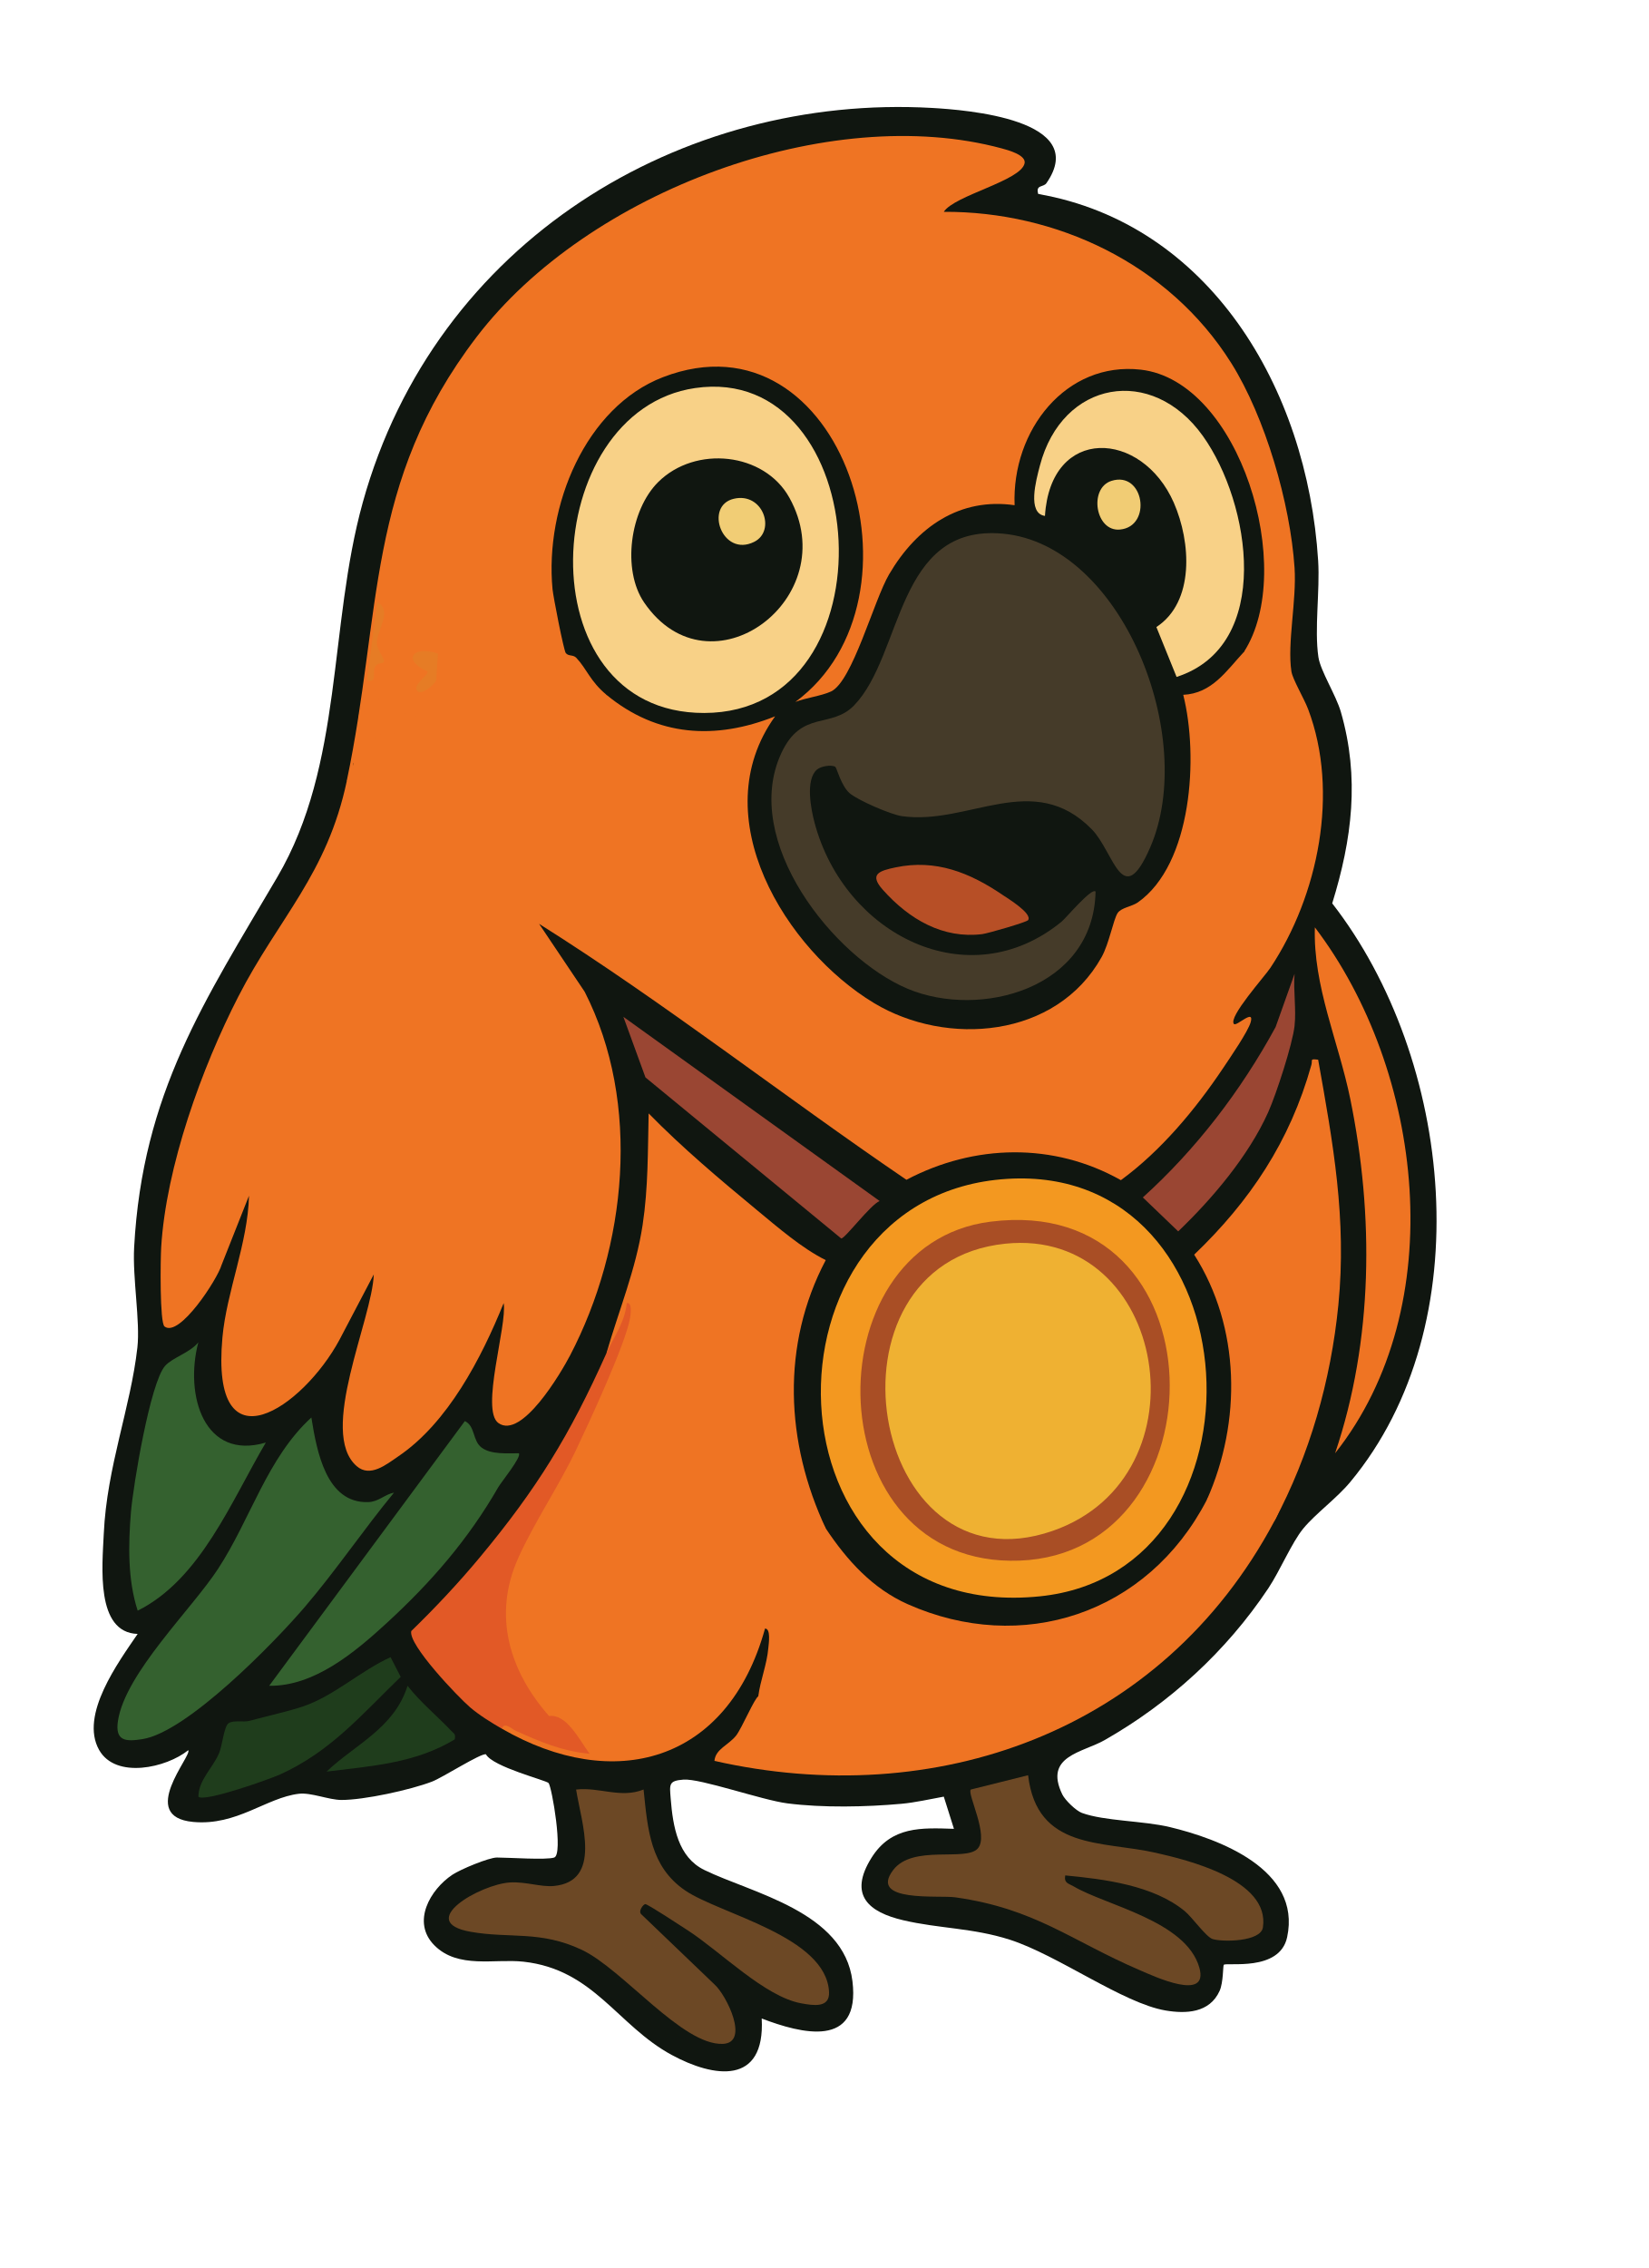
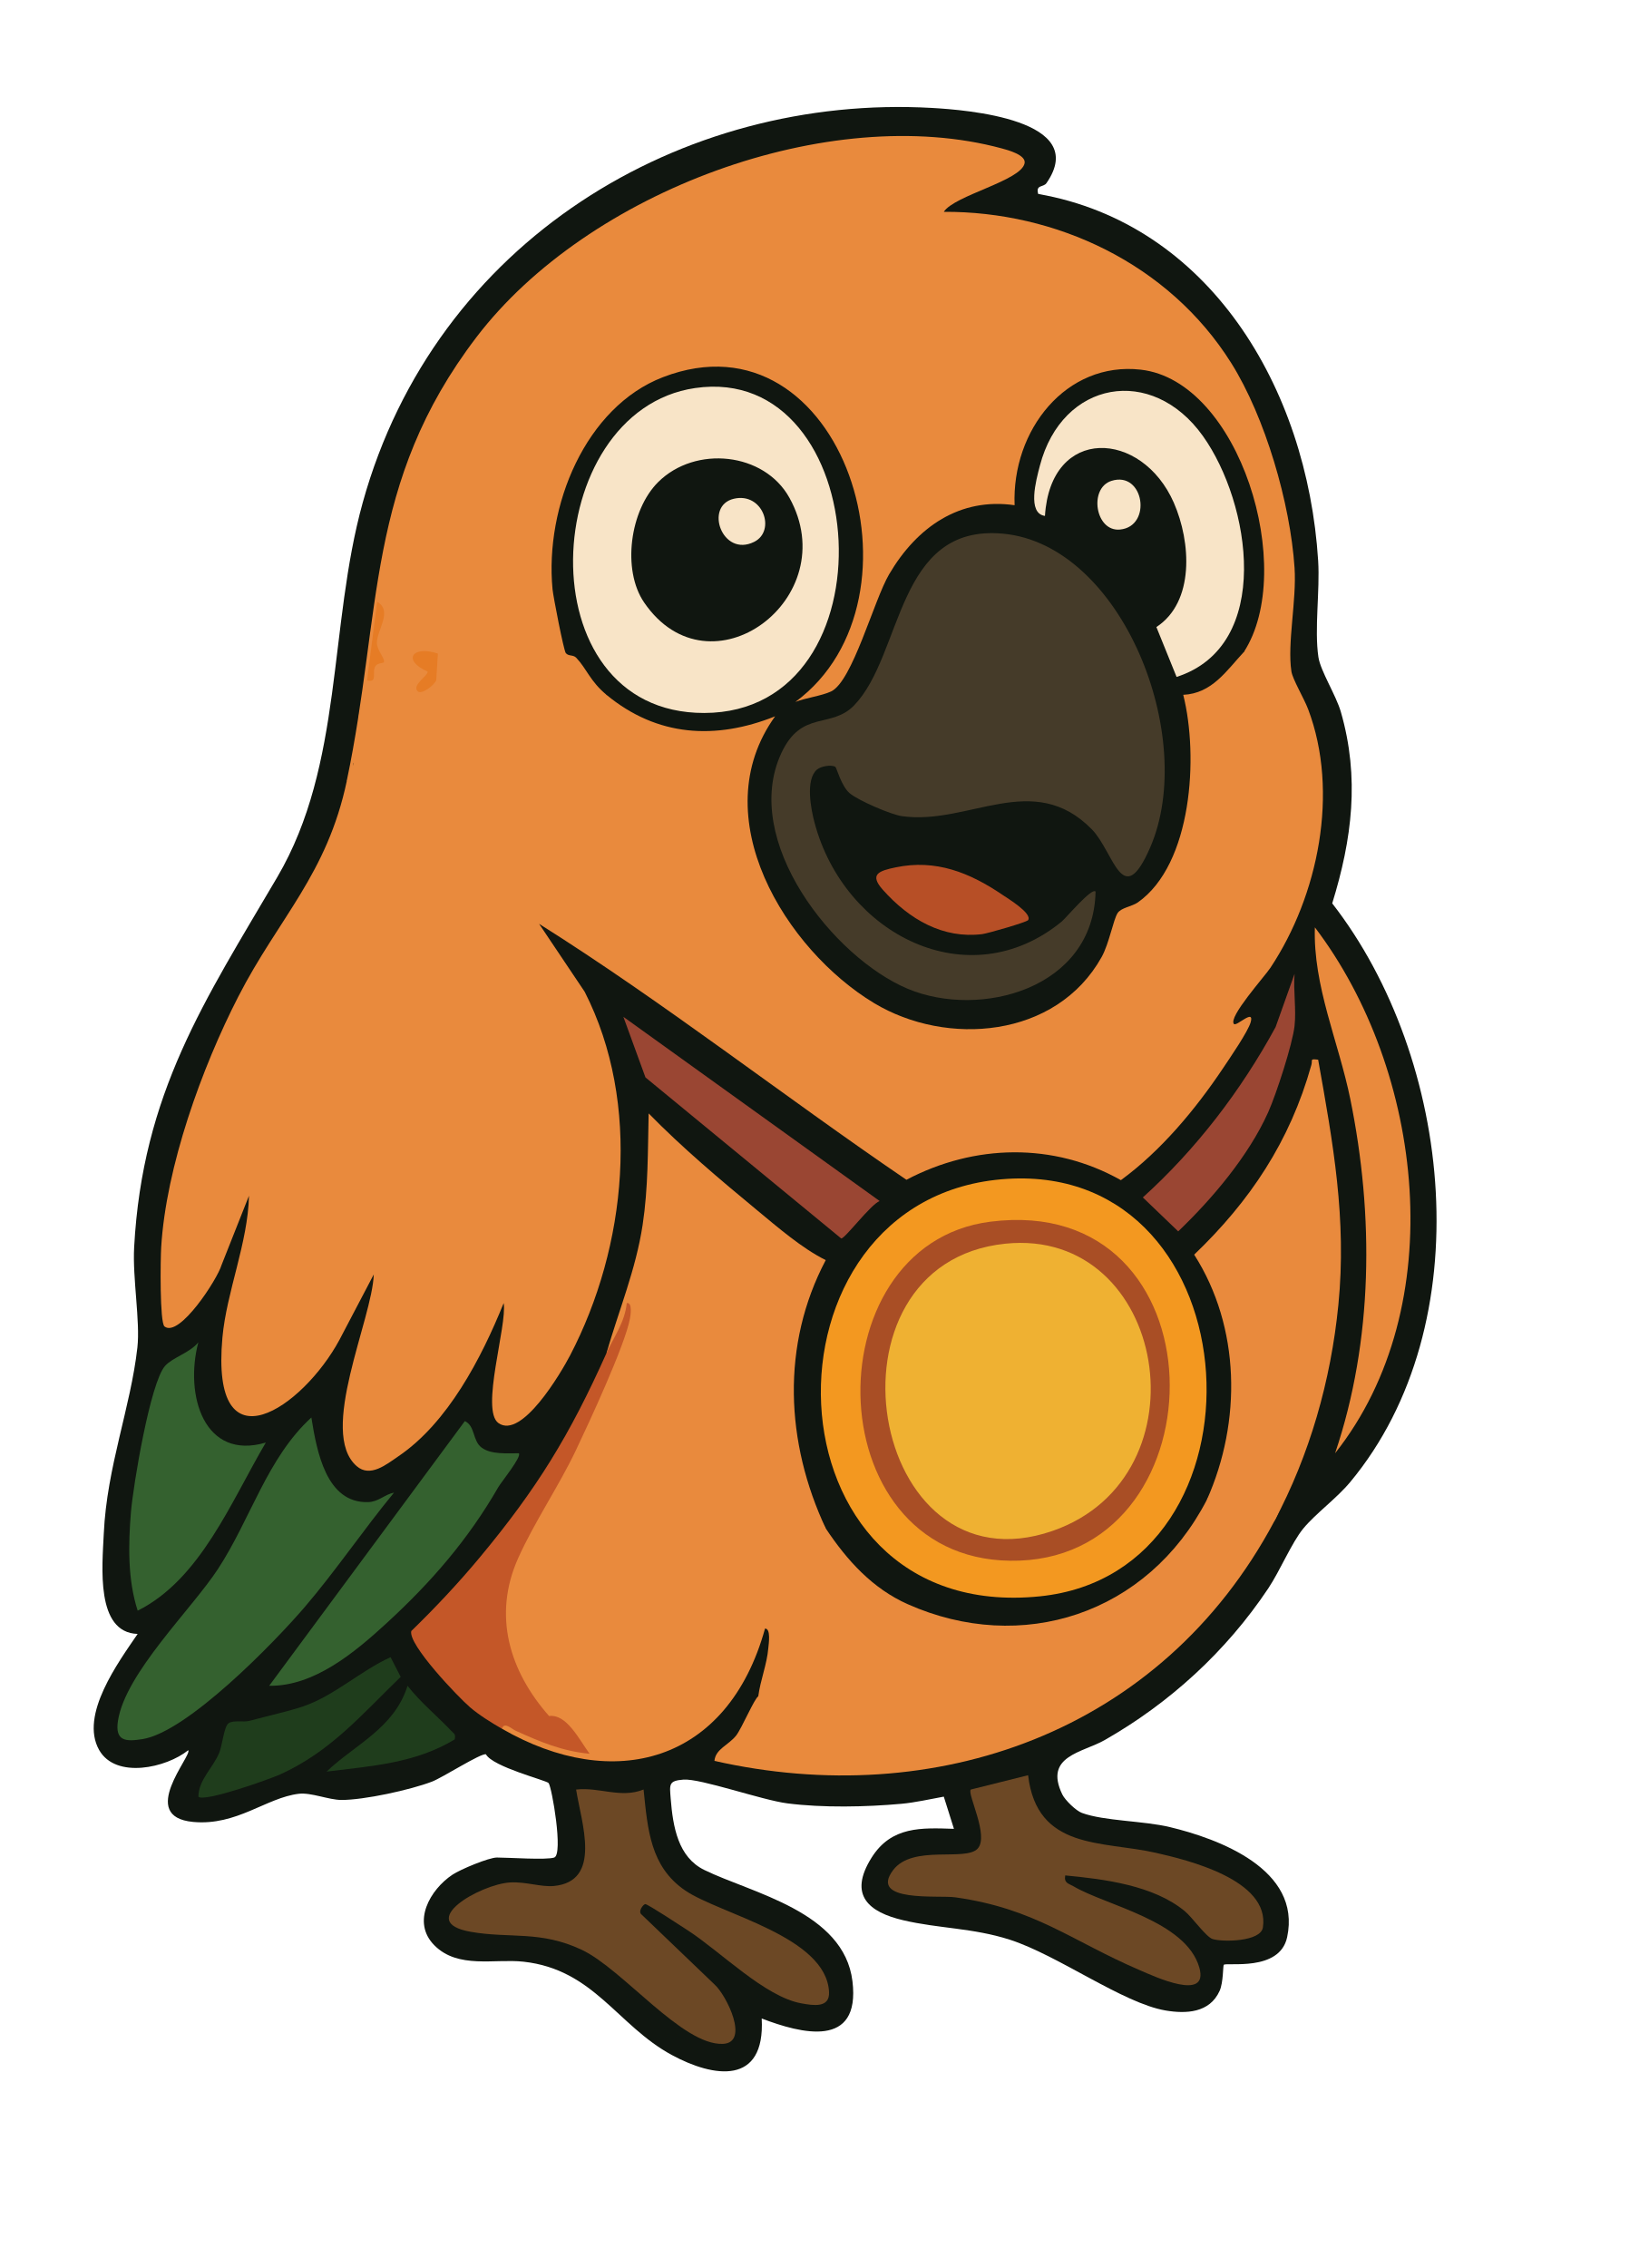
<svg xmlns="http://www.w3.org/2000/svg" id="winner" viewBox="0 0 612 841.89">
  <path d="M205.76,689.52c3.45-1.14-.88-26.2-2.09-27.65-.85-1.01-20.71-5.98-23.26-10.67-1.89-.48-16.03,8.61-20.01,10.14-8.04,3.09-25.31,6.85-33.66,6.81-4.72-.02-11.26-2.84-15.81-2.29-12.07,1.44-23.03,11.96-39.22,10.45-20.85-1.94-.21-24.75-1.83-26.62-8.03,6.51-26.9,10.83-33.08-.1-7.34-13,7.25-32.7,14.3-43.07-15.7-.49-13.12-25.22-12.57-37.23,1.14-24.83,9.99-46.81,12.48-69.12,1.08-9.64-1.83-25.68-1.21-37.12,3.08-57.34,26.25-91.64,53.17-137.5,24.56-41.85,18.92-92.9,31.71-139.02,26.97-97.23,118.47-151.77,211.4-146.46,12.56.72,58.88,4.25,42.43,27.92-1.11,1.6-4.08.48-3.05,4.01,63.14,11.02,99.86,71.48,103.93,136.14.7,11.1-1.45,25.37.09,35.76.76,5.15,6.52,14.09,8.34,20.37,7.06,24.47,4.15,47.25-3.21,71.06,44.9,57.75,55.38,156.16,6.72,214.77-5.13,6.18-12.9,11.74-17.48,17.32-4.28,5.22-8.62,15.64-12.94,22.13-15.74,23.61-36.81,42.71-60.79,56.38-8.18,4.67-22.66,5.84-15.72,20.17,1.04,2.14,5.1,6.07,7.3,6.87,8.33,3.04,22.8,2.89,32.62,5.25,17.83,4.28,48.99,15.55,43.55,40.89-2.78,12.96-22.58,9.2-23.52,10.24-.32.35-.14,6.54-1.54,9.66-3.72,8.26-12.53,8.57-20.08,7.29-15.81-2.68-40-20.57-57.86-26.29-13.68-4.38-26.28-4.1-39.53-7.21-12.66-2.97-20.54-9.2-11.77-23.2,7.38-11.78,18.59-11.13,30.6-10.73l-3.77-11.95c-4.97.9-10.68,2.2-15.65,2.65-13.18,1.2-29.28,1.53-42.41-.15-9.46-1.21-32.34-9.32-38.62-8.82-5.47.43-5.13,1.7-4.72,6.95.84,10.68,2.76,21.84,12.51,26.6,17.71,8.64,51.84,15.42,54.98,41.29,3.06,25.24-19.11,19.41-33.69,13.84,1.34,24.97-17.84,21.97-33.42,13.52-20.19-10.94-28.89-31.73-55.02-34.61-10.74-1.18-24.31,2.77-33.09-6.08-8.58-8.65-1.55-20.71,6.7-26.21,2.97-1.98,13.51-6.38,16.52-6.38,4.54,0,18.28.99,21.29,0Z" fill="#101610" />
-   <path d="M461.85,241.98c2.55-2.6,4.79-5.76,6.73-9.46,7.59,3.02,6.46-10.14,2.35-13.67-.22-9.62-1.16-19.27-2.82-28.96.2-.45,7.88-3.27,8.3-1.76,3.24,20.88,3.72,41.76,1.44,62.64-4.32,2.02-2.7,7.67,1.57,8.3.93,3.53,2.13,4.25,3.61,2.16l2.63,2c11.67,30.82,3.76,69.3-14.01,96.04-2.2,3.31-15.69,18.29-13.54,20.82.94,1.1,7.66-5.86,6.24-.68-.95,3.47-7.82,13.45-10.23,17.05-10.36,15.49-23.19,30.81-37.97,41.62-25.05-14.11-54.42-13.41-79.62-.14-45.77-31.14-89.63-65.59-136.38-95.01l16.92,25.21c21.13,41.39,15.6,94.78-5.44,135.04-3.33,6.37-17.91,31.21-26.57,25.07-6.77-4.81,3.3-36.29,1.94-44.54-8.34,20.61-20.76,44.43-39.06,56.85-4.49,3.05-10.49,8.04-15.52,3.67-14.38-12.52,5.79-54.45,6.35-71.15l-12.76,24.31c-13.5,25.05-47.97,49.01-43.43-.91,1.55-17.05,9.46-35.03,9.86-52.61l-10.18,25.7c-1.52,5.25-15.67,27.1-21.17,22.83-1.84-1.43-1.51-25.02-1.25-29.34,1.8-30.02,15.11-66.77,28.64-93.13,14.98-29.2,32.96-45.33,40.29-80.11.53-.53,1.63-3.56,3.31-9.08,3.34,1.97,5.24-6.91,4.76-7.02-5.89,3.8-3.59-11.62-2.31-12.32,7.71,2.28,7.9,1.77.57-1.54,3.2-11.72,15.16-5.85,17.54,3.86,5.74-7.94,8.16,1.24,9.51,7.15,3.36-1.35,6.22-.37,8.02,3.01,4.11-3.41,8.87-3.42,14.27-.04l3.55-3.19c-5.09,1.03-7.59-2.69-6.28-7.74-13.37,1.75-11.14-11.76,1-10.31-1.81-5.62,2.22-7.79,6.41-4.27,11.04-5.45,14.07,10.12,2.47,7.49,6.03,3.27,8.68,7.75,7.95,13.46,4.72.04,6.31-.67,4.79-2.13,3.85-8.96,9.28-8.93,14.79-1.55.8-6.99,2.82-9.53,6.08-7.63h4.22c16.98,13.09,37.43,12.93,56.78,6.26,2.42-.18,3.31.92,2.63,3.34-42.46,77.89,93.46,166.59,124.13,69.88,29.39-13.34,28.02-51.99,24.77-80.58,9.05-2.69,15.29-7.62,21.19-15.41l2.96.57Z" fill="#ef7423" />
-   <path d="M128.75,289.79c13.16-62.48,6.8-110.48,48.19-164.69,41.33-54.13,131.04-87.33,195.03-70,2.06.56,9.08,2.39,8.43,5.52-1.35,6.51-26.06,11.87-30,18.01,41.45-.21,83.43,19.03,106.73,56.15,12.58,20.05,21.91,51.97,23.5,76.01.8,12.2-2.77,27.94-1.17,38.43.45,2.97,4.62,9.86,6.2,14.01-4.17.23-4.78,5.62-7.08,6.45-4.93,1.78-7.64-1.19-6.68-6.45l4.38,2.63c5.39-6.63-.18-4.44-1.57-5.52-1.17-.92-.92-4.76-2.22-6.38-1.62-2.04-7.15-2.34-8.08-7.34,4.01-5.8,5.62,3.22,7.04,3.44,7.12,1.09,4.43-4.15,4.77-6.1.4-2.25,1.78-3.83,1.97-6.59,1.11-16.18-.44-32.57-2.56-48.5-2.08-.53-.47,2.15-2.13,2.68-.98.31-2.21-.12-3.21-.02-2.46.26-1.46,6.87,4.08,2.64,1.4,6.1-2.74,3.08-3.6,4.06-2.38,2.71,1.74,9.66,1.99,11.42.26,1.85-1.3,3.9-.72,6.14.4,1.56,2.61,2.57,3.31,4.58.36,1.03,1.52,9.27,1.34,10.06-.61,2.66-7.74,9.6-7.94,3.58-2.19,2-2.64,5.18-4.42,7.46-1.62,2.08-2.39.41-2.48.51l-.96-3.34c18.61-35.43-9.04-113.18-54.33-96.83-19.61,7.08-26.72,27.21-28.61,47.3-34.68-2.43-48.29,25.89-58.17,55.53.15,7.98-17.67,20.62-22.29,17.94-1.03-.6-2.9-1.74-3.09-2.43s.03-1.53.36-2.4c45.79-33.45,18.84-133.08-40.82-117.46-40.72,10.66-54.35,61.54-41.99,99.82,4.97,3.92,9.47,8.79,13.51,14.61l-.28,3.2c-3.89,1.88-2.29,7.08-3.77,10.63-5.57-.41-5.89-1.89-8.14-6.64-.37-.11-6.49,3.79-6.7,4.14s.86,2.02.79,3.12c-.09,1.45-1.21,3.92-.85,4.5.29.46,4.89,2.09,5.52,4.15l5.63-6.61c2.31,5.25-9.08,12.01-12.43,12.66-2.27.44-4.87-2.95-6.21-1.93-.76.58-1.47,6.97-6.91,2.63-3.62-2.89,1.67-4.53,2.4-5.37,1-1.15,1.72-3.48,2.13-3.73s10.78-.92,7.24-4.26c-.67-.63-6.07,2.96-7.13-2.2-.35-1.7,1.3-3.8-.43-6.32-1.44-2.1-6.71-2.63-7.29-6.96-.7-5.23,6.72-1.1,7.35-1.79.18-10.53-6.24,1.61-10.64-5.28-5.07,2.63,4.7,4.1.65,5.97s-13.54-1.84-10.66,5.97c13.81-1.91,7.33.89,8.18,5.9.61,3.6,5.78.34,6.21.72.15.13.97,3.48.71,4.04-.16.35-4.88,5.31-5.24,5.35-4.11.43-12.07-8.18-14.26,2.57-1.11.84-3.55-5.29-4.99-6.06-1.95-1.04-5.18,1.5-6.24.74-.72-.51-2.93-21.28-6.33-4.66-1.58,7.76-3.46-4.75-4.06-6.25-2.67-6.69-8.41-9.62-13.43-3.7,13.42-.93,6.15,10.62-2.49,4,.19,1.6-.34,7.72,0,7.96,1.06.75,4.9-1.74,5.6,2.67,8.67-6.15,6.2-1.3,8.11,3.03.47,1.06,4.22,1.21,2.56,6.25-5.31,1.24-2.71-2.45-5.74-5.17-.79-.71-6.13-3.39-6.77-2.78,1.73,5.5-.56,8.7-6.27,7.97-1.39,6.13,3.11,2.44,5.02,6.62l-6.25-1.33-.02,2.06-1.24-.71Z" fill="#ef7423" />
-   <path d="M225.17,502.27c4.56-15.8,10.91-31.06,13.41-47.53,2.11-13.87,1.92-27.73,2.24-41.44,12.53,12.79,26.36,24.45,40.11,35.81,7.91,6.53,16.79,14.26,25.64,18.65-16.62,31.5-14.95,67.69,0,99.58-5.64-3.23-9.47-9.25-11.51-18.05,4.44,31.19,29.52,57.81,59.16,61.62,11.51,11.52-18.89,15.02-24.76,15.6-13.56,1.36-31.22,2.43-40.3-10.19l-3.91,14.78c-2.43,2.64-5.63,1.82-3.74-1.35.78-6.07,3.21-11.8,3.74-17.95.13-1.52,1.04-7.28-1.22-7.27-13.89,50.1-56.36,61.04-97.69,37.17-1.04-2.4-.39-3.92,2.05-3.65,11.33,6.4,40.96,16.19,12.87-.22-17.5-19.2-21.27-45.95-7.17-68.74,7.01-12.12,13.62-24.61,19.85-37,4.6-9.14,9.87-20.12,13.46-29.7.04-.11-1.07-.23-2.25-.14Z" fill="#ef7423" />
-   <path d="M306.57,567.34c7.94,11.95,17.41,22.35,30.44,28.14,42.18,18.76,88.94,3.93,111.07-38.77,3.27-5.77,7.46-5.46,12.59.92l4.09,1.43c8.62-13.27,15.86-8.27,8.36,5.62-42.05,78.88-126.38,107.41-207.87,88.97.39-4.43,5.17-5.79,8.04-9.39,2.06-2.59,7.05-14.31,8.24-14.51.11-.02.68,1.13,1.18,1.33,1.68-6.51,4.41-12.93,3.84-19.92,1.23-1.57,8.13,8.17,8.79,8.54,1.71.97,12.11,4.41,14.35,4.74,6.65.98,30.51-1.19,36.99-3.25.42-.13,7.22-4.37,7.47-4.75.55-.85-.22-2.67-1.22-3.32-1.81-1.17-13.48-2.78-17.19-4.34-15.67-6.59-29.28-23.38-37.48-38.61-5.16-9.59-8.1-34.55-7.85-45.86l2.38-10.09c-.6,18.64,3.81,38.09,13.79,53.11Z" fill="#ef7423" />
+   <path d="M461.85,241.98c2.55-2.6,4.79-5.76,6.73-9.46,7.59,3.02,6.46-10.14,2.35-13.67-.22-9.62-1.16-19.27-2.82-28.96.2-.45,7.88-3.27,8.3-1.76,3.24,20.88,3.72,41.76,1.44,62.64-4.32,2.02-2.7,7.67,1.57,8.3.93,3.53,2.13,4.25,3.61,2.16l2.63,2c11.67,30.82,3.76,69.3-14.01,96.04-2.2,3.31-15.69,18.29-13.54,20.82.94,1.1,7.66-5.86,6.24-.68-.95,3.47-7.82,13.45-10.23,17.05-10.36,15.49-23.19,30.81-37.97,41.62-25.05-14.11-54.42-13.41-79.62-.14-45.77-31.14-89.63-65.59-136.38-95.01l16.92,25.21c21.13,41.39,15.6,94.78-5.44,135.04-3.33,6.37-17.91,31.21-26.57,25.07-6.77-4.81,3.3-36.29,1.94-44.54-8.34,20.61-20.76,44.43-39.06,56.85-4.49,3.05-10.49,8.04-15.52,3.67-14.38-12.52,5.79-54.45,6.35-71.15l-12.76,24.31c-13.5,25.05-47.97,49.01-43.43-.91,1.55-17.05,9.46-35.03,9.86-52.61l-10.18,25.7c-1.52,5.25-15.67,27.1-21.17,22.83-1.84-1.43-1.51-25.02-1.25-29.34,1.8-30.02,15.11-66.77,28.64-93.13,14.98-29.2,32.96-45.33,40.29-80.11.53-.53,1.63-3.56,3.31-9.08,3.34,1.97,5.24-6.91,4.76-7.02-5.89,3.8-3.59-11.62-2.31-12.32,7.71,2.28,7.9,1.77.57-1.54,3.2-11.72,15.16-5.85,17.54,3.86,5.74-7.94,8.16,1.24,9.51,7.15,3.36-1.35,6.22-.37,8.02,3.01,4.11-3.41,8.87-3.42,14.27-.04l3.55-3.19c-5.09,1.03-7.59-2.69-6.28-7.74-13.37,1.75-11.14-11.76,1-10.31-1.81-5.62,2.22-7.79,6.41-4.27,11.04-5.45,14.07,10.12,2.47,7.49,6.03,3.27,8.68,7.75,7.95,13.46,4.72.04,6.31-.67,4.79-2.13,3.85-8.96,9.28-8.93,14.79-1.55.8-6.99,2.82-9.53,6.08-7.63h4.22c16.98,13.09,37.43,12.93,56.78,6.26,2.42-.18,3.31.92,2.63,3.34-42.46,77.89,93.46,166.59,124.13,69.88,29.39-13.34,28.02-51.99,24.77-80.58,9.05-2.69,15.29-7.62,21.19-15.41l2.96.57Z" fill="#e98a3d" />
+   <path d="M128.75,289.79c13.16-62.48,6.8-110.48,48.19-164.69,41.33-54.13,131.04-87.33,195.03-70,2.06.56,9.08,2.39,8.43,5.52-1.35,6.51-26.06,11.87-30,18.01,41.45-.21,83.43,19.03,106.73,56.15,12.58,20.05,21.91,51.97,23.5,76.01.8,12.2-2.77,27.94-1.17,38.43.45,2.97,4.62,9.86,6.2,14.01-4.17.23-4.78,5.62-7.08,6.45-4.93,1.78-7.64-1.19-6.68-6.45l4.38,2.63c5.39-6.63-.18-4.44-1.57-5.52-1.17-.92-.92-4.76-2.22-6.38-1.62-2.04-7.15-2.34-8.08-7.34,4.01-5.8,5.62,3.22,7.04,3.44,7.12,1.09,4.43-4.15,4.77-6.1.4-2.25,1.78-3.83,1.97-6.59,1.11-16.18-.44-32.57-2.56-48.5-2.08-.53-.47,2.15-2.13,2.68-.98.31-2.21-.12-3.21-.02-2.46.26-1.46,6.87,4.08,2.64,1.4,6.1-2.74,3.08-3.6,4.06-2.38,2.71,1.74,9.66,1.99,11.42.26,1.85-1.3,3.9-.72,6.14.4,1.56,2.61,2.57,3.31,4.58.36,1.03,1.52,9.27,1.34,10.06-.61,2.66-7.74,9.6-7.94,3.58-2.19,2-2.64,5.18-4.42,7.46-1.62,2.08-2.39.41-2.48.51l-.96-3.34c18.61-35.43-9.04-113.18-54.33-96.83-19.61,7.08-26.72,27.21-28.61,47.3-34.68-2.43-48.29,25.89-58.17,55.53.15,7.98-17.67,20.62-22.29,17.94-1.03-.6-2.9-1.74-3.09-2.43s.03-1.53.36-2.4c45.79-33.45,18.84-133.08-40.82-117.46-40.72,10.66-54.35,61.54-41.99,99.82,4.97,3.92,9.47,8.79,13.51,14.61l-.28,3.2c-3.89,1.88-2.29,7.08-3.77,10.63-5.57-.41-5.89-1.89-8.14-6.64-.37-.11-6.49,3.79-6.7,4.14s.86,2.02.79,3.12c-.09,1.45-1.21,3.92-.85,4.5.29.46,4.89,2.09,5.52,4.15l5.63-6.61c2.31,5.25-9.08,12.01-12.43,12.66-2.27.44-4.87-2.95-6.21-1.93-.76.58-1.47,6.97-6.91,2.63-3.62-2.89,1.67-4.53,2.4-5.37,1-1.15,1.72-3.48,2.13-3.73s10.78-.92,7.24-4.26c-.67-.63-6.07,2.96-7.13-2.2-.35-1.7,1.3-3.8-.43-6.32-1.44-2.1-6.71-2.63-7.29-6.96-.7-5.23,6.72-1.1,7.35-1.79.18-10.53-6.24,1.61-10.64-5.28-5.07,2.63,4.7,4.1.65,5.97s-13.54-1.84-10.66,5.97c13.81-1.91,7.33.89,8.18,5.9.61,3.6,5.78.34,6.21.72.15.13.97,3.48.71,4.04-.16.35-4.88,5.31-5.24,5.35-4.11.43-12.07-8.18-14.26,2.57-1.11.84-3.55-5.29-4.99-6.06-1.95-1.04-5.18,1.5-6.24.74-.72-.51-2.93-21.28-6.33-4.66-1.58,7.76-3.46-4.75-4.06-6.25-2.67-6.69-8.41-9.62-13.43-3.7,13.42-.93,6.15,10.62-2.49,4,.19,1.6-.34,7.72,0,7.96,1.06.75,4.9-1.74,5.6,2.67,8.67-6.15,6.2-1.3,8.11,3.03.47,1.06,4.22,1.21,2.56,6.25-5.31,1.24-2.71-2.45-5.74-5.17-.79-.71-6.13-3.39-6.77-2.78,1.73,5.5-.56,8.7-6.27,7.97-1.39,6.13,3.11,2.44,5.02,6.62l-6.25-1.33-.02,2.06-1.24-.71Z" fill="#e98a3d" />
+   <path d="M225.17,502.27c4.56-15.8,10.91-31.06,13.41-47.53,2.11-13.87,1.92-27.73,2.24-41.44,12.53,12.79,26.36,24.45,40.11,35.81,7.91,6.53,16.79,14.26,25.64,18.65-16.62,31.5-14.95,67.69,0,99.58-5.64-3.23-9.47-9.25-11.51-18.05,4.44,31.19,29.52,57.81,59.16,61.62,11.51,11.52-18.89,15.02-24.76,15.6-13.56,1.36-31.22,2.43-40.3-10.19l-3.91,14.78c-2.43,2.64-5.63,1.82-3.74-1.35.78-6.07,3.21-11.8,3.74-17.95.13-1.52,1.04-7.28-1.22-7.27-13.89,50.1-56.36,61.04-97.69,37.17-1.04-2.4-.39-3.92,2.05-3.65,11.33,6.4,40.96,16.19,12.87-.22-17.5-19.2-21.27-45.95-7.17-68.74,7.01-12.12,13.62-24.61,19.85-37,4.6-9.14,9.87-20.12,13.46-29.7.04-.11-1.07-.23-2.25-.14Z" fill="#e98a3d" />
+   <path d="M306.57,567.34c7.94,11.95,17.41,22.35,30.44,28.14,42.18,18.76,88.94,3.93,111.07-38.77,3.27-5.77,7.46-5.46,12.59.92l4.09,1.43c8.62-13.27,15.86-8.27,8.36,5.62-42.05,78.88-126.38,107.41-207.87,88.97.39-4.43,5.17-5.79,8.04-9.39,2.06-2.59,7.05-14.31,8.24-14.51.11-.02.68,1.13,1.18,1.33,1.68-6.51,4.41-12.93,3.84-19.92,1.23-1.57,8.13,8.17,8.79,8.54,1.71.97,12.11,4.41,14.35,4.74,6.65.98,30.51-1.19,36.99-3.25.42-.13,7.22-4.37,7.47-4.75.55-.85-.22-2.67-1.22-3.32-1.81-1.17-13.48-2.78-17.19-4.34-15.67-6.59-29.28-23.38-37.48-38.61-5.16-9.59-8.1-34.55-7.85-45.86l2.38-10.09c-.6,18.64,3.81,38.09,13.79,53.11Z" fill="#e98a3d" />
  <path d="M373.94,437.6c92.56-5.75,100.26,145.94,12.15,154.96-104.53,10.71-108.01-149.01-12.15-154.96Z" fill="#f39820" />
-   <path d="M448.08,556.71c12.93-29.01,12.49-64.03-4.72-90.98,20.59-19.73,35.55-41.92,43.51-70.41.54-1.91-.77-2.34,2.52-1.96,5.54,31,10.65,59.14,7.51,90.96-2.78,28.22-10.68,55.77-23.78,80.35l2.5-10.62c-10.03-.71-5.06,12.28-16.19,5.87-3.03-1.74-3.8-6.11-9.3-4.58-1.2.33-.63,4.02-2.06,1.36Z" fill="#ef7423" />
+   <path d="M448.08,556.71c12.93-29.01,12.49-64.03-4.72-90.98,20.59-19.73,35.55-41.92,43.51-70.41.54-1.91-.77-2.34,2.52-1.96,5.54,31,10.65,59.14,7.51,90.96-2.78,28.22-10.68,55.77-23.78,80.35l2.5-10.62c-10.03-.71-5.06,12.28-16.19,5.87-3.03-1.74-3.8-6.11-9.3-4.58-1.2.33-.63,4.02-2.06,1.36Z" fill="#e98a3d" />
  <path d="M238.94,664.28c1.54,14.9,2.51,28.62,15.42,37.45s52.44,17.01,53.44,37.73c.29,6.06-5.98,4.97-10.33,4.18-13.51-2.45-29.9-19.16-42.09-27.07-2.15-1.39-14.91-9.8-15.82-9.76-.68.03-2.95,2.82-1.24,3.99l26.95,25.83c4.42,3.94,13.18,21.65,3.11,22.06-15.11.61-37.04-27.64-52.37-34.9-15.39-7.28-26.7-4.12-41.27-6.7-20.76-3.68,3.61-17.68,14.68-18.32,5.77-.33,11.48,1.76,16.17,1.32,18.09-1.7,10.24-23.46,8.3-35.8,8.66-1,16.59,3.39,25.03-.01Z" fill="#6c4825" />
  <path d="M395.49,696.16c-.55,2.92,1.33,3.01,3.07,4.04,12.01,7.13,41.74,12.77,46.71,30.16,3.66,12.81-16.59,3.35-22.19.94-25.51-10.96-38.67-22.81-68.45-27.01-6.08-.86-32.27,2.02-23.01-10.14,7.28-9.55,26.81-3.06,31.34-7.92,4.39-4.72-3.98-20.38-2.54-21.94l21.28-5.32c3.29,27.89,27.51,24.29,47.37,28.79,11.41,2.59,42.5,9.95,39.81,27.71-.81,5.35-14.98,5.47-18.67,4.31-2.43-.76-7.57-8.06-10.3-10.32-11.65-9.67-30.06-11.93-44.42-13.3Z" fill="#6c4825" />
  <path d="M146.28,554.07c-11.27,13.66-21.71,29.14-33.17,42.5s-43.66,46.41-60.23,49c-5.96.93-10.3.96-9.08-6.84,2.77-17.7,27.29-41.28,37.14-56.34,12.1-18.49,18.23-41.18,34.66-56.21,2.03,12.65,5.53,31.88,21.08,31.41,3.92-.12,6.13-2.86,9.59-3.52Z" fill="#34612f" />
-   <path d="M495.68,539.45c14.16-41.92,14.47-88.2,5.64-131.49-4.36-21.35-13.85-41.9-13.15-63.73,40.49,53.29,50.71,140.66,7.51,195.22Z" fill="#ef7423" />
-   <path d="M225.17,502.27c2.62-5.85,6.84-11.4,7.53-18.58,2.2-.3,1.39,4.66,1.16,5.88-1.85,9.85-15.17,38.55-20.12,48.93-6.32,13.26-15.38,26.55-21.36,39.89-9.55,21.33-3.2,41.97,11.47,58.6,6.57-.82,11.15,8.72,15.05,14.01-10.11-.94-18.39-4.42-27.56-8.6-1.3-.59-4.19-3.43-4.99-.68-3.91-2.26-8.43-5.04-11.87-8-4.36-3.75-23.03-23.23-21.79-28.27,8.88-8.62,17.6-17.9,25.54-27.46,21.12-25.41,33.26-45.15,46.94-75.72Z" fill="#e25926" />
+   <path d="M495.68,539.45c14.16-41.92,14.47-88.2,5.64-131.49-4.36-21.35-13.85-41.9-13.15-63.73,40.49,53.29,50.71,140.66,7.51,195.22Z" fill="#e98a3d" />
+   <path d="M225.17,502.27c2.62-5.85,6.84-11.4,7.53-18.58,2.2-.3,1.39,4.66,1.16,5.88-1.85,9.85-15.17,38.55-20.12,48.93-6.32,13.26-15.38,26.55-21.36,39.89-9.55,21.33-3.2,41.97,11.47,58.6,6.57-.82,11.15,8.72,15.05,14.01-10.11-.94-18.39-4.42-27.56-8.6-1.3-.59-4.19-3.43-4.99-.68-3.91-2.26-8.43-5.04-11.87-8-4.36-3.75-23.03-23.23-21.79-28.27,8.88-8.62,17.6-17.9,25.54-27.46,21.12-25.41,33.26-45.15,46.94-75.72Z" fill="#c45728" />
  <path d="M98.69,535.48c-12.97,22.04-24.3,50.79-47.57,62.4-3.73-11.44-3.5-24.45-2.51-36.51.82-9.9,7.14-48,12.65-54.31,2.78-3.17,9.29-4.91,12.37-8.78-5.16,19.66,2.12,43.99,25.06,37.2Z" fill="#34612f" />
  <path d="M192.61,539.46c1.27,1.14-6.55,10.76-7.58,12.54-11.18,19.43-24.87,35.24-41.38,50.41-12.04,11.07-27.06,23.6-43.71,23.36l72.65-98.26c3.97,1.93,2.74,7.32,6.29,9.9s9.51,2.02,13.72,2.05Z" fill="#34612f" />
  <path d="M231.44,377.45l95.15,68.38c-3.3,1.21-13.06,14.19-14.28,13.88l-72.67-59.77-8.2-22.49Z" fill="#9a4633" />
  <path d="M145.01,615.15l3.75,7.31c-14.6,14.13-26.01,27.72-44.73,36.2-4.05,1.84-28.28,10.42-30.38,8.28.1-6.33,5.37-10.61,7.76-16.32,1.1-2.64,1.77-9.82,3.45-10.95,1.85-1.26,5.49-.25,7.9-.92,5.93-1.64,14.67-3.56,19.96-5.39,11.51-3.98,21.23-13.21,32.28-18.2Z" fill="#1f3d1c" />
  <path d="M480.64,380.75c-.77,6.93-6.81,25.43-9.8,32.11-7.3,16.29-20.92,32.28-33.41,44.23l-13.13-12.6c19.68-17.79,36.36-39.46,49.29-63.24l7.04-19.76c-.49,6.16.67,13.24,0,19.26Z" fill="#9a4633" />
  <path d="M168.82,645.67c-14.79,8.94-31.02,9.88-47.58,11.96,10.54-10.08,25.11-16.04,30.07-31.86,4.83,6.2,11.03,11.23,16.18,16.68,1.03,1.1,1.79,1.18,1.33,3.22Z" fill="#1f3d1c" />
  <path d="M225.17,257.91c-6.06-5.01-7.33-9.64-11.21-13.73-1.16-1.23-2.86-.5-3.89-1.74-.77-.92-4.67-20.96-4.93-23.72-2.93-30.88,12.29-67.65,40.97-78.7,66.89-25.77,100.98,82.38,49.18,120.54,3.97-1.56,9.62-2.2,13.24-3.88,7.96-3.69,15.87-33.79,21.58-43.51,10.38-17.68,26.37-28.57,46.58-25.63-1.1-27.9,19.17-53.45,46.83-50.32,36.77,4.16,58.02,74.17,38.32,104.76-6.57,7.07-11.85,15.43-22.54,15.94,5.74,22.75,3.33,62.86-16.86,77.06-2.19,1.54-6.22,1.93-7.52,3.98-1.59,2.5-3.15,11.34-5.92,16.3-16.84,30.19-57.55,33.31-84.49,17.09-32.68-19.67-63.56-69.18-36.73-106.45-22.04,8.8-43.71,7.64-62.61-7.98Z" fill="#101610" />
  <path d="M155.05,256.58c-2.23-2.3,3.88-5.69,3.72-7.3-9.63-4.18-5.61-9.86,3.81-6.66l-.62,9.9c-.77,1.86-5.49,5.53-6.91,4.06Z" fill="#e67c25" />
  <path d="M142.47,245.88c-.2.29-2.34.23-3.08,1.37-1.48,2.31,1.06,6.29-3.12,5.34l3.76-29.21c5.95,3.43-.2,10.61-.11,15.33.05,2.75,3.33,6.06,2.54,7.17Z" fill="#e67c25" />
  <path d="M367.66,453.5c86.95-11.08,86.92,122.97,10.87,125.81-75.62,2.82-78.02-117.26-10.87-125.81Z" fill="#a94e25" />
  <path d="M310.15,284.68c-1.44-.95-5.4-.25-6.84.99-4.39,3.8-2.21,14.78-.87,19.79,11.11,41.56,57.19,64.92,91.69,36.67,1.69-1.39,11.25-12.84,12.62-11.17-.73,36.17-42.95,47.3-69.72,36.09-27.6-11.56-62.02-55.01-46.96-87.46,7.54-16.24,18.51-8.91,27.06-17.78,18.21-18.88,15.47-67.39,55.24-63.71,44.19,4.1,72.44,75.54,54.65,116.5-10.35,23.81-13.39,1.69-21.65-6.74-21.8-22.25-45.76-1.4-70.51-4.9-4.08-.58-16.34-5.85-19.47-8.57-3.05-2.65-4.79-9.41-5.23-9.7Z" fill="#453b29" />
-   <path d="M258.05,144.05c66.27-9.7,74.69,120.5,3.38,120.61-67.24.1-61.41-112.11-3.38-120.61Z" fill="#f8d187" />
-   <path d="M436.83,251.28l-7.5-18.52c14.23-9.3,12.89-31.5,6.47-46.15-11.87-27.07-45.75-28.71-47.84,4.9-6.68-.93-3.29-13.27-1.89-18.62,8.26-31.69,41.61-37.58,60.54-11.03,17.73,24.86,26.21,77.81-9.78,89.42Z" fill="#f8d187" />
+   <path d="M258.05,144.05c66.27-9.7,74.69,120.5,3.38,120.61-67.24.1-61.41-112.11-3.38-120.61Z" fill="#f8e4c7" />
+   <path d="M436.83,251.28l-7.5-18.52c14.23-9.3,12.89-31.5,6.47-46.15-11.87-27.07-45.75-28.71-47.84,4.9-6.68-.93-3.29-13.27-1.89-18.62,8.26-31.69,41.61-37.58,60.54-11.03,17.73,24.86,26.21,77.81-9.78,89.42Z" fill="#f8e4c7" />
  <path d="M381.7,341.56c-.53.76-14.96,4.93-17.04,5.19-14.56,1.79-27.04-5.43-36.85-16.41-5.21-5.82-1.49-7.08,4.72-8.37,14.85-3.1,27.44,1.88,39.8,10.29,1.82,1.24,11.08,6.85,9.36,9.31Z" fill="#b74f26" />
-   <path d="M412.65,178.5c12.11-3.82,15.22,16.91,3.18,18.07-9.21.89-11.69-15.39-3.18-18.07Z" fill="#f1cc74" />
+   <path d="M412.65,178.5c12.11-3.82,15.22,16.91,3.18,18.07-9.21.89-11.69-15.39-3.18-18.07Z" fill="#f8e4c7" />
  <path d="M373.27,461.66c60.04-6.18,75.7,86.41,17.57,106.6-68.57,23.82-88.73-99.28-17.57-106.6Z" fill="#efb132" />
  <path d="M244.4,178.91c13.83-13.68,39.31-11.01,48.66,5.82,20.72,37.29-29.48,74.6-53.91,38.92-8.3-12.13-5.27-34.33,5.25-44.74Z" fill="#101610" />
-   <path d="M272.42,185.15c10.86-2.57,15.81,11.92,7.56,16-11.86,5.88-18.64-13.39-7.56-16Z" fill="#f1cd75" />
+   <path d="M272.42,185.15c10.86-2.57,15.81,11.92,7.56,16-11.86,5.88-18.64-13.39-7.56-16Z" fill="#f8e4c7" />
</svg>
